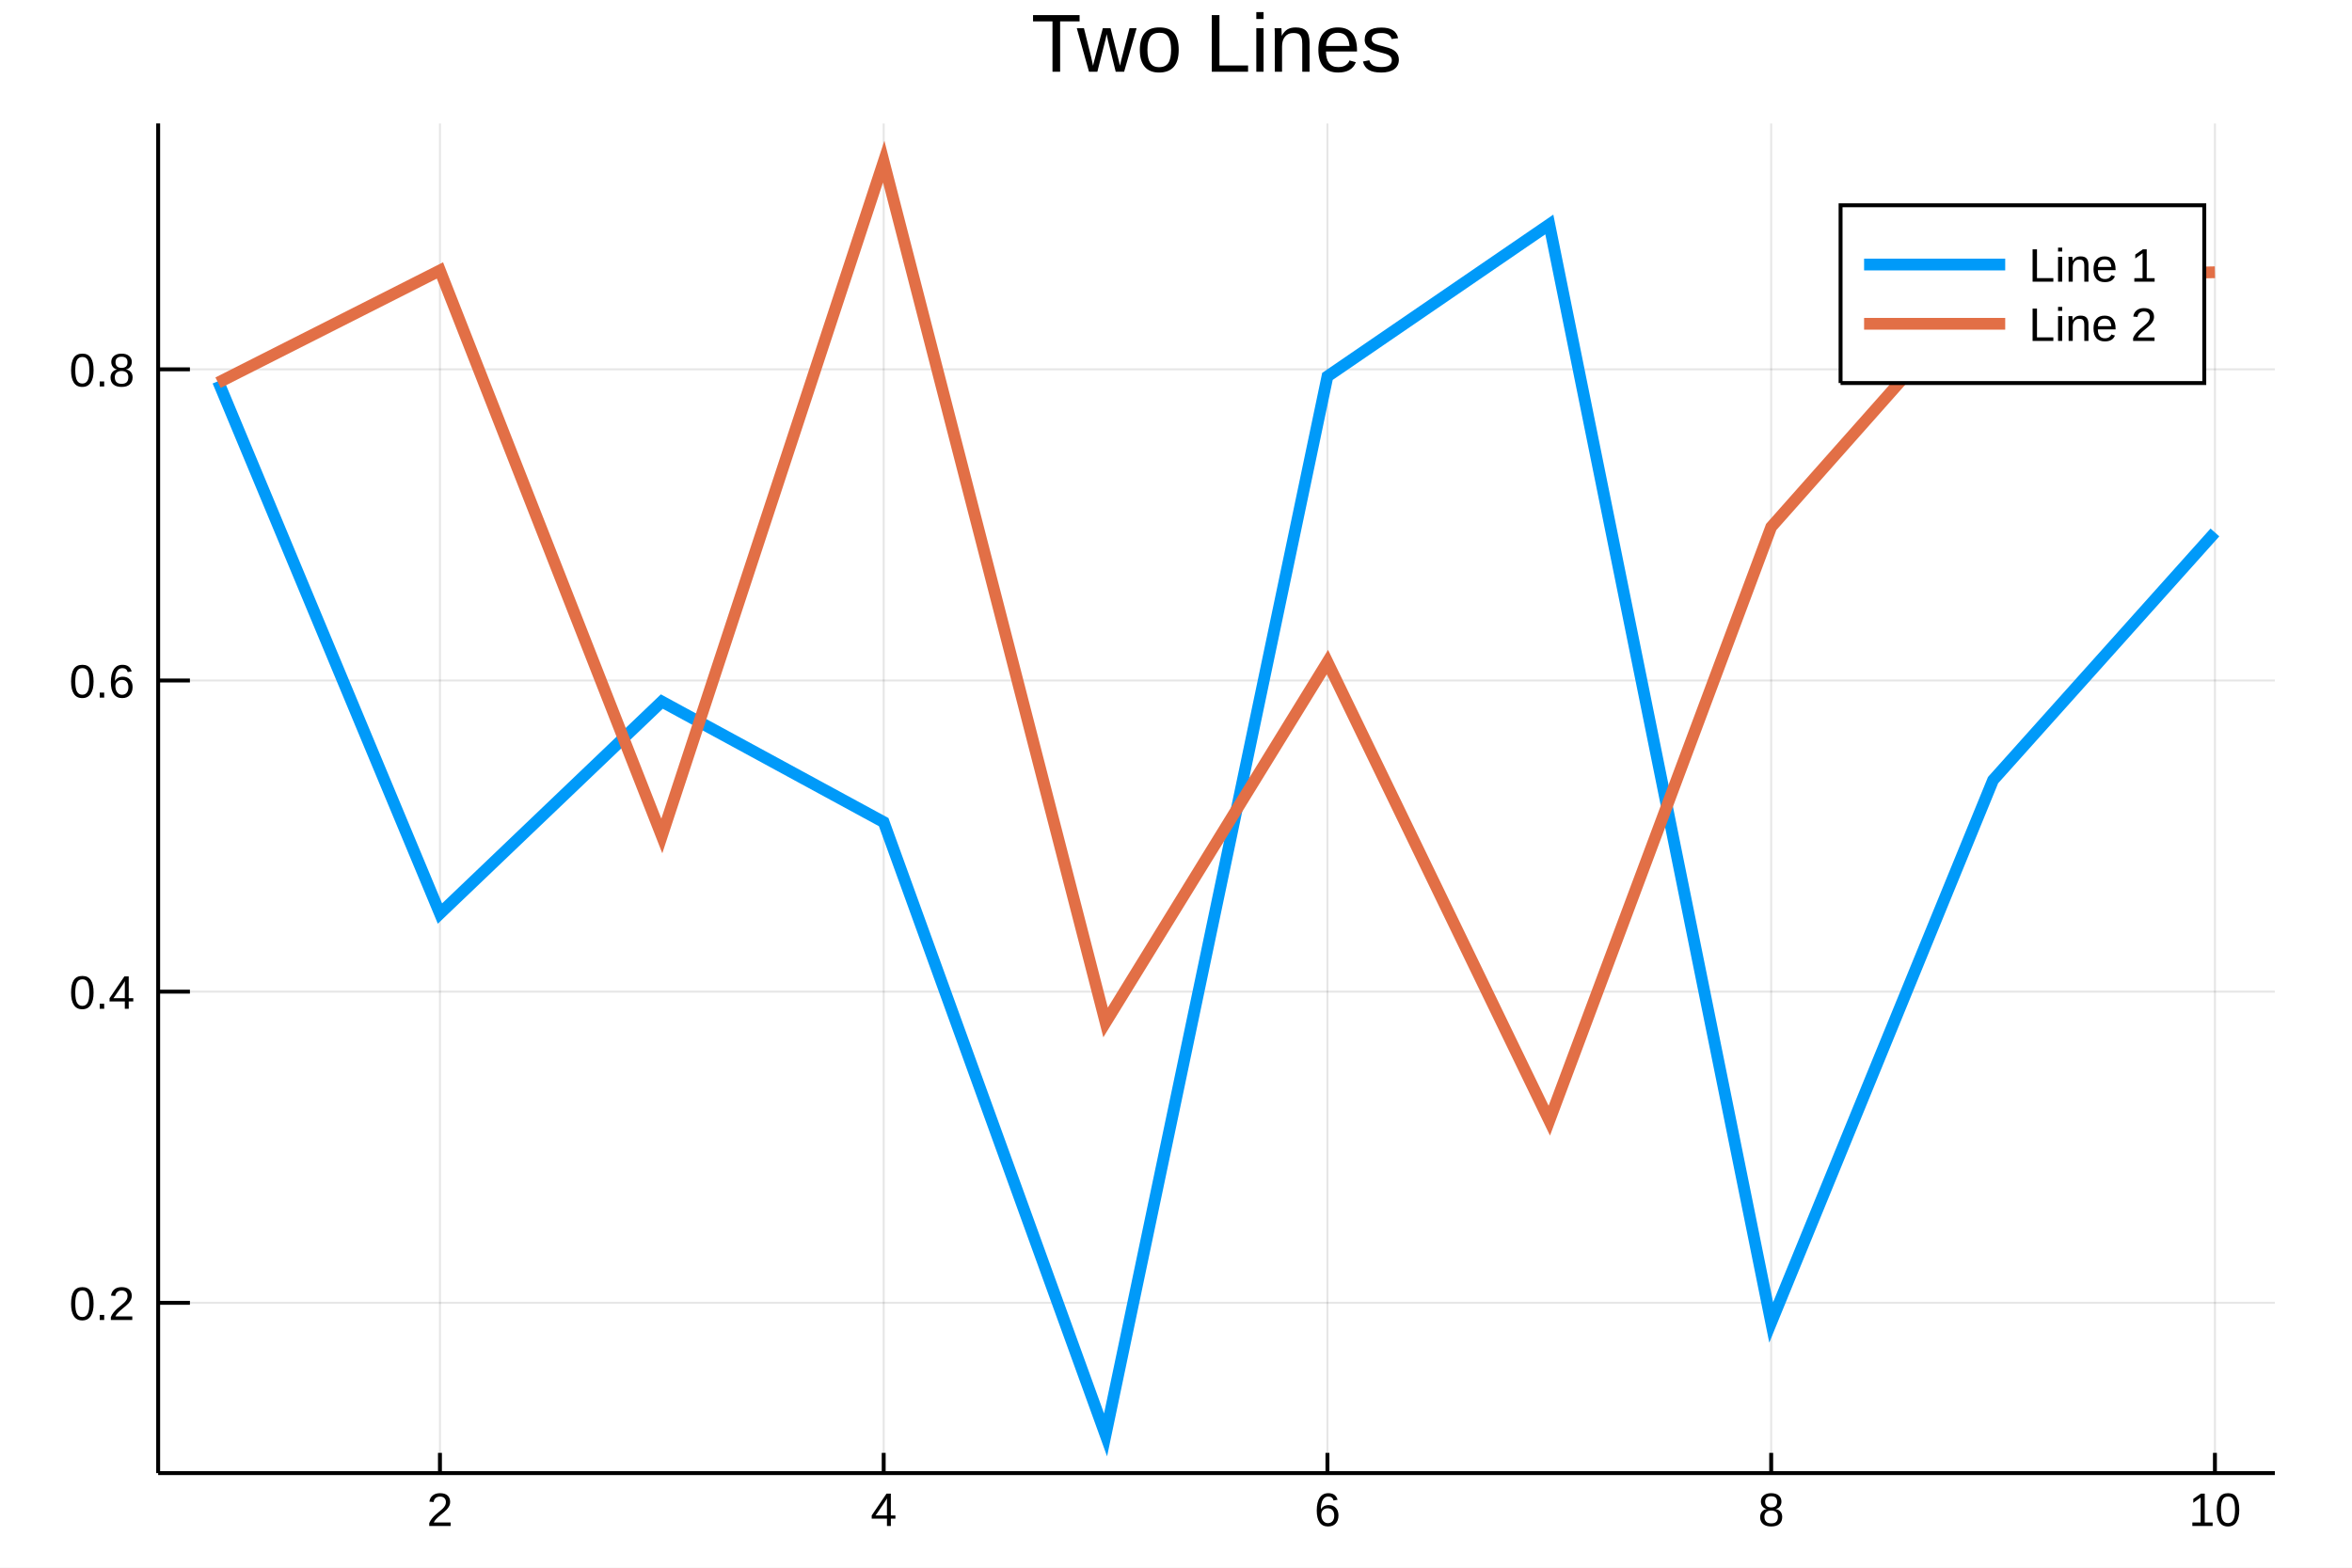
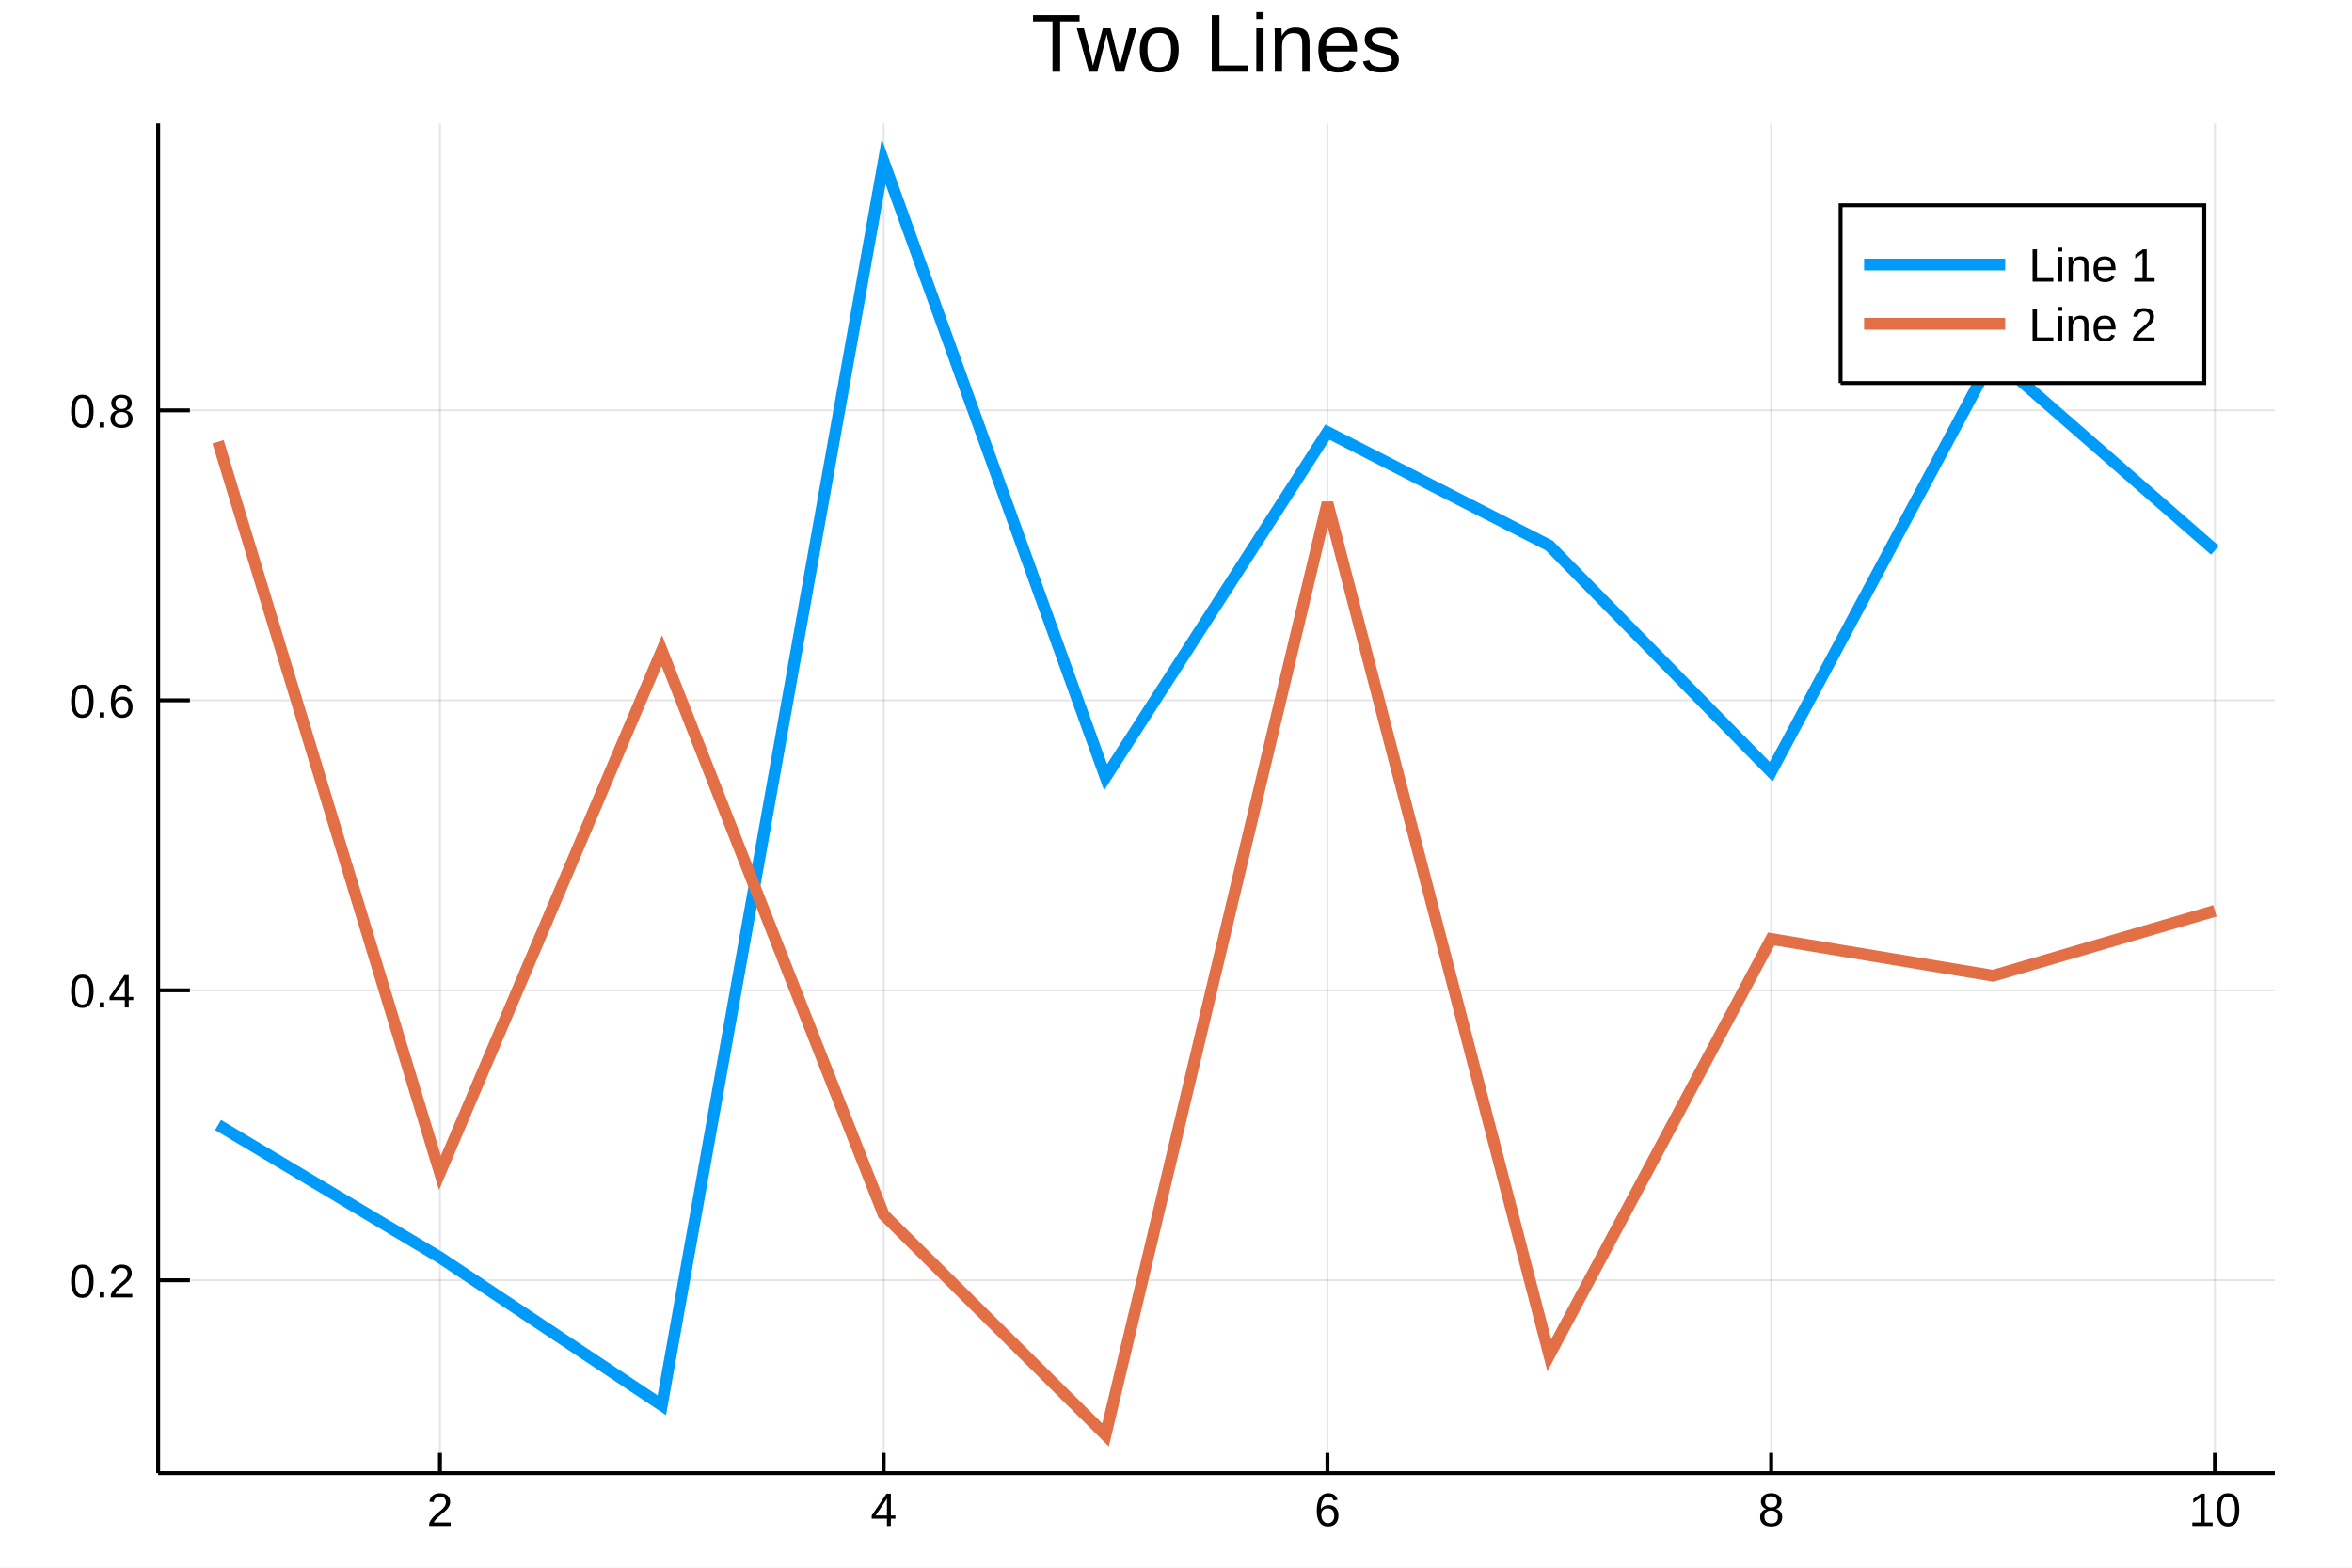
<svg xmlns="http://www.w3.org/2000/svg" width="600" height="400" viewBox="0 0 2400 1600">
  <defs>
-     <clipPath id="clip0900">
+     <clipPath id="clip1200">
      <rect x="0" y="0" width="2000" height="2000" />
    </clipPath>
  </defs>
  <defs>
-     <clipPath id="clip0901">
+     <clipPath id="clip1201">
      <rect x="0" y="0" width="2400" height="1600" />
    </clipPath>
  </defs>
-   <polygon clip-path="url(#clip0901)" points=" 0,1600 2400,1600 2400,0 0,0    " fill="#ffffff" fill-rule="evenodd" fill-opacity="1" />
+   <polygon clip-path="url(#clip1201)" points=" 0,1600 2400,1600 2400,0 0,0    " fill="#ffffff" fill-rule="evenodd" fill-opacity="1" />
  <defs>
-     <clipPath id="clip0902">
+     <clipPath id="clip1202">
      <rect x="480" y="0" width="1681" height="1600" />
    </clipPath>
  </defs>
-   <polygon clip-path="url(#clip0901)" points=" 161.394,1503.47 2321.26,1503.47 2321.26,125.984 161.394,125.984    " fill="#ffffff" fill-rule="evenodd" fill-opacity="1" />
+   <polygon clip-path="url(#clip1201)" points=" 161.394,1503.47 2321.26,1503.47 2321.26,125.984 161.394,125.984    " fill="#ffffff" fill-rule="evenodd" fill-opacity="1" />
  <defs>
-     <clipPath id="clip0903">
+     <clipPath id="clip1203">
      <rect x="161" y="125" width="2161" height="1378" />
    </clipPath>
  </defs>
-   <polyline clip-path="url(#clip0903)" style="stroke:#000000; stroke-width:2; stroke-opacity:0.1; fill:none" points="   448.923,1503.47 448.923,125.984    " />
-   <polyline clip-path="url(#clip0903)" style="stroke:#000000; stroke-width:2; stroke-opacity:0.1; fill:none" points="   901.725,1503.47 901.725,125.984    " />
-   <polyline clip-path="url(#clip0903)" style="stroke:#000000; stroke-width:2; stroke-opacity:0.1; fill:none" points="   1354.53,1503.47 1354.53,125.984    " />
-   <polyline clip-path="url(#clip0903)" style="stroke:#000000; stroke-width:2; stroke-opacity:0.1; fill:none" points="   1807.33,1503.47 1807.33,125.984    " />
-   <polyline clip-path="url(#clip0903)" style="stroke:#000000; stroke-width:2; stroke-opacity:0.1; fill:none" points="   2260.13,1503.47 2260.13,125.984    " />
-   <polyline clip-path="url(#clip0903)" style="stroke:#000000; stroke-width:2; stroke-opacity:0.1; fill:none" points="   161.394,1329.67 2321.26,1329.67    " />
-   <polyline clip-path="url(#clip0903)" style="stroke:#000000; stroke-width:2; stroke-opacity:0.1; fill:none" points="   161.394,1012.09 2321.26,1012.09    " />
-   <polyline clip-path="url(#clip0903)" style="stroke:#000000; stroke-width:2; stroke-opacity:0.1; fill:none" points="   161.394,694.516 2321.26,694.516    " />
-   <polyline clip-path="url(#clip0903)" style="stroke:#000000; stroke-width:2; stroke-opacity:0.1; fill:none" points="   161.394,376.942 2321.26,376.942    " />
-   <polyline clip-path="url(#clip0901)" style="stroke:#000000; stroke-width:4; stroke-opacity:1; fill:none" points="   161.394,1503.47 2321.26,1503.47    " />
-   <polyline clip-path="url(#clip0901)" style="stroke:#000000; stroke-width:4; stroke-opacity:1; fill:none" points="   161.394,1503.47 161.394,125.984    " />
-   <polyline clip-path="url(#clip0901)" style="stroke:#000000; stroke-width:4; stroke-opacity:1; fill:none" points="   448.923,1503.47 448.923,1482.81    " />
-   <polyline clip-path="url(#clip0901)" style="stroke:#000000; stroke-width:4; stroke-opacity:1; fill:none" points="   901.725,1503.47 901.725,1482.81    " />
-   <polyline clip-path="url(#clip0901)" style="stroke:#000000; stroke-width:4; stroke-opacity:1; fill:none" points="   1354.53,1503.47 1354.53,1482.81    " />
-   <polyline clip-path="url(#clip0901)" style="stroke:#000000; stroke-width:4; stroke-opacity:1; fill:none" points="   1807.33,1503.47 1807.33,1482.81    " />
-   <polyline clip-path="url(#clip0901)" style="stroke:#000000; stroke-width:4; stroke-opacity:1; fill:none" points="   2260.13,1503.47 2260.13,1482.81    " />
-   <polyline clip-path="url(#clip0901)" style="stroke:#000000; stroke-width:4; stroke-opacity:1; fill:none" points="   161.394,1329.67 193.792,1329.67    " />
-   <polyline clip-path="url(#clip0901)" style="stroke:#000000; stroke-width:4; stroke-opacity:1; fill:none" points="   161.394,1012.09 193.792,1012.09    " />
-   <polyline clip-path="url(#clip0901)" style="stroke:#000000; stroke-width:4; stroke-opacity:1; fill:none" points="   161.394,694.516 193.792,694.516    " />
-   <polyline clip-path="url(#clip0901)" style="stroke:#000000; stroke-width:4; stroke-opacity:1; fill:none" points="   161.394,376.942 193.792,376.942    " />
-   <g clip-path="url(#clip0901)">
+   <polyline clip-path="url(#clip1203)" style="stroke:#000000; stroke-width:2; stroke-opacity:0.1; fill:none" points="   448.923,1503.47 448.923,125.984    " />
+   <polyline clip-path="url(#clip1203)" style="stroke:#000000; stroke-width:2; stroke-opacity:0.1; fill:none" points="   901.725,1503.47 901.725,125.984    " />
+   <polyline clip-path="url(#clip1203)" style="stroke:#000000; stroke-width:2; stroke-opacity:0.1; fill:none" points="   1354.53,1503.47 1354.53,125.984    " />
+   <polyline clip-path="url(#clip1203)" style="stroke:#000000; stroke-width:2; stroke-opacity:0.1; fill:none" points="   1807.33,1503.47 1807.33,125.984    " />
+   <polyline clip-path="url(#clip1203)" style="stroke:#000000; stroke-width:2; stroke-opacity:0.1; fill:none" points="   2260.13,1503.47 2260.13,125.984    " />
+   <polyline clip-path="url(#clip1203)" style="stroke:#000000; stroke-width:2; stroke-opacity:0.1; fill:none" points="   161.394,1306.65 2321.26,1306.65    " />
+   <polyline clip-path="url(#clip1203)" style="stroke:#000000; stroke-width:2; stroke-opacity:0.1; fill:none" points="   161.394,1010.71 2321.26,1010.71    " />
+   <polyline clip-path="url(#clip1203)" style="stroke:#000000; stroke-width:2; stroke-opacity:0.1; fill:none" points="   161.394,714.772 2321.26,714.772    " />
+   <polyline clip-path="url(#clip1203)" style="stroke:#000000; stroke-width:2; stroke-opacity:0.1; fill:none" points="   161.394,418.833 2321.26,418.833    " />
+   <polyline clip-path="url(#clip1201)" style="stroke:#000000; stroke-width:4; stroke-opacity:1; fill:none" points="   161.394,1503.47 2321.26,1503.47    " />
+   <polyline clip-path="url(#clip1201)" style="stroke:#000000; stroke-width:4; stroke-opacity:1; fill:none" points="   161.394,1503.47 161.394,125.984    " />
+   <polyline clip-path="url(#clip1201)" style="stroke:#000000; stroke-width:4; stroke-opacity:1; fill:none" points="   448.923,1503.47 448.923,1482.81    " />
+   <polyline clip-path="url(#clip1201)" style="stroke:#000000; stroke-width:4; stroke-opacity:1; fill:none" points="   901.725,1503.47 901.725,1482.81    " />
+   <polyline clip-path="url(#clip1201)" style="stroke:#000000; stroke-width:4; stroke-opacity:1; fill:none" points="   1354.53,1503.47 1354.53,1482.81    " />
+   <polyline clip-path="url(#clip1201)" style="stroke:#000000; stroke-width:4; stroke-opacity:1; fill:none" points="   1807.33,1503.47 1807.33,1482.81    " />
+   <polyline clip-path="url(#clip1201)" style="stroke:#000000; stroke-width:4; stroke-opacity:1; fill:none" points="   2260.13,1503.47 2260.13,1482.81    " />
+   <polyline clip-path="url(#clip1201)" style="stroke:#000000; stroke-width:4; stroke-opacity:1; fill:none" points="   161.394,1306.65 193.792,1306.65    " />
+   <polyline clip-path="url(#clip1201)" style="stroke:#000000; stroke-width:4; stroke-opacity:1; fill:none" points="   161.394,1010.71 193.792,1010.71    " />
+   <polyline clip-path="url(#clip1201)" style="stroke:#000000; stroke-width:4; stroke-opacity:1; fill:none" points="   161.394,714.772 193.792,714.772    " />
+   <polyline clip-path="url(#clip1201)" style="stroke:#000000; stroke-width:4; stroke-opacity:1; fill:none" points="   161.394,418.833 193.792,418.833    " />
+   <g clip-path="url(#clip1201)">
    <text style="fill:#000000; fill-opacity:1; font-family:Arial,Helvetica Neue,Helvetica,sans-serif; font-size:48px; text-anchor:middle;" transform="rotate(0, 448.923, 1557.47)" x="448.923" y="1557.47">2</text>
  </g>
-   <g clip-path="url(#clip0901)">
+   <g clip-path="url(#clip1201)">
    <text style="fill:#000000; fill-opacity:1; font-family:Arial,Helvetica Neue,Helvetica,sans-serif; font-size:48px; text-anchor:middle;" transform="rotate(0, 901.725, 1557.47)" x="901.725" y="1557.47">4</text>
  </g>
-   <g clip-path="url(#clip0901)">
+   <g clip-path="url(#clip1201)">
    <text style="fill:#000000; fill-opacity:1; font-family:Arial,Helvetica Neue,Helvetica,sans-serif; font-size:48px; text-anchor:middle;" transform="rotate(0, 1354.53, 1557.47)" x="1354.53" y="1557.47">6</text>
  </g>
-   <g clip-path="url(#clip0901)">
+   <g clip-path="url(#clip1201)">
    <text style="fill:#000000; fill-opacity:1; font-family:Arial,Helvetica Neue,Helvetica,sans-serif; font-size:48px; text-anchor:middle;" transform="rotate(0, 1807.33, 1557.47)" x="1807.33" y="1557.47">8</text>
  </g>
-   <g clip-path="url(#clip0901)">
+   <g clip-path="url(#clip1201)">
    <text style="fill:#000000; fill-opacity:1; font-family:Arial,Helvetica Neue,Helvetica,sans-serif; font-size:48px; text-anchor:middle;" transform="rotate(0, 2260.13, 1557.47)" x="2260.13" y="1557.47">10</text>
  </g>
-   <g clip-path="url(#clip0901)">
-     <text style="fill:#000000; fill-opacity:1; font-family:Arial,Helvetica Neue,Helvetica,sans-serif; font-size:48px; text-anchor:end;" transform="rotate(0, 137.394, 1347.17)" x="137.394" y="1347.17">0.2</text>
+   <g clip-path="url(#clip1201)">
+     <text style="fill:#000000; fill-opacity:1; font-family:Arial,Helvetica Neue,Helvetica,sans-serif; font-size:48px; text-anchor:end;" transform="rotate(0, 137.394, 1324.15)" x="137.394" y="1324.15">0.2</text>
  </g>
-   <g clip-path="url(#clip0901)">
-     <text style="fill:#000000; fill-opacity:1; font-family:Arial,Helvetica Neue,Helvetica,sans-serif; font-size:48px; text-anchor:end;" transform="rotate(0, 137.394, 1029.59)" x="137.394" y="1029.59">0.4</text>
+   <g clip-path="url(#clip1201)">
+     <text style="fill:#000000; fill-opacity:1; font-family:Arial,Helvetica Neue,Helvetica,sans-serif; font-size:48px; text-anchor:end;" transform="rotate(0, 137.394, 1028.21)" x="137.394" y="1028.21">0.4</text>
  </g>
-   <g clip-path="url(#clip0901)">
-     <text style="fill:#000000; fill-opacity:1; font-family:Arial,Helvetica Neue,Helvetica,sans-serif; font-size:48px; text-anchor:end;" transform="rotate(0, 137.394, 712.016)" x="137.394" y="712.016">0.6</text>
+   <g clip-path="url(#clip1201)">
+     <text style="fill:#000000; fill-opacity:1; font-family:Arial,Helvetica Neue,Helvetica,sans-serif; font-size:48px; text-anchor:end;" transform="rotate(0, 137.394, 732.272)" x="137.394" y="732.272">0.6</text>
  </g>
-   <g clip-path="url(#clip0901)">
-     <text style="fill:#000000; fill-opacity:1; font-family:Arial,Helvetica Neue,Helvetica,sans-serif; font-size:48px; text-anchor:end;" transform="rotate(0, 137.394, 394.442)" x="137.394" y="394.442">0.8</text>
+   <g clip-path="url(#clip1201)">
+     <text style="fill:#000000; fill-opacity:1; font-family:Arial,Helvetica Neue,Helvetica,sans-serif; font-size:48px; text-anchor:end;" transform="rotate(0, 137.394, 436.333)" x="137.394" y="436.333">0.8</text>
  </g>
-   <g clip-path="url(#clip0901)">
+   <g clip-path="url(#clip1201)">
    <text style="fill:#000000; fill-opacity:1; font-family:Arial,Helvetica Neue,Helvetica,sans-serif; font-size:84px; text-anchor:middle;" transform="rotate(0, 1241.33, 73.2)" x="1241.33" y="73.2">Two Lines</text>
  </g>
-   <polyline clip-path="url(#clip0903)" style="stroke:#009af9; stroke-width:12; stroke-opacity:1; fill:none" points="   222.522,389.083 448.923,932.381 675.324,716.018 901.725,839.067 1128.13,1464.49 1354.53,384.173 1580.93,229.111 1807.33,1349.73 2033.73,796.206 2260.13,543.427       " />
-   <polyline clip-path="url(#clip0903)" style="stroke:#e26f46; stroke-width:12; stroke-opacity:1; fill:none" points="   222.522,390.579 448.923,276.026 675.324,853.203 901.725,164.97 1128.13,1043.52 1354.53,675.703 1580.93,1143.74 1807.33,537.891 2033.73,282.608 2260.13,277.86       " />
-   <polygon clip-path="url(#clip0901)" points=" 1878.14,390.944 2249.26,390.944 2249.26,209.504 1878.14,209.504    " fill="#ffffff" fill-rule="evenodd" fill-opacity="1" />
-   <polyline clip-path="url(#clip0901)" style="stroke:#000000; stroke-width:4; stroke-opacity:1; fill:none" points="   1878.14,390.944 2249.26,390.944 2249.26,209.504 1878.14,209.504 1878.14,390.944    " />
-   <polyline clip-path="url(#clip0901)" style="stroke:#009af9; stroke-width:12; stroke-opacity:1; fill:none" points="   1902.14,269.984 2046.14,269.984    " />
-   <g clip-path="url(#clip0901)">
+   <polyline clip-path="url(#clip1203)" style="stroke:#009af9; stroke-width:12; stroke-opacity:1; fill:none" points="   222.522,1148.16 448.923,1283.36 675.324,1434.19 901.725,164.97 1128.13,793.31 1354.53,441.038 1580.93,556.793 1807.33,787.607 2033.73,363.982 2260.13,561.62       " />
+   <polyline clip-path="url(#clip1203)" style="stroke:#e26f46; stroke-width:12; stroke-opacity:1; fill:none" points="   222.522,450.88 448.923,1197.02 675.324,664.086 901.725,1239.8 1128.13,1464.49 1354.53,513.206 1580.93,1383.13 1807.33,958.308 2033.73,995.872 2260.13,929.597       " />
+   <polygon clip-path="url(#clip1201)" points=" 1878.14,390.944 2249.26,390.944 2249.26,209.504 1878.14,209.504    " fill="#ffffff" fill-rule="evenodd" fill-opacity="1" />
+   <polyline clip-path="url(#clip1201)" style="stroke:#000000; stroke-width:4; stroke-opacity:1; fill:none" points="   1878.14,390.944 2249.26,390.944 2249.26,209.504 1878.14,209.504 1878.14,390.944    " />
+   <polyline clip-path="url(#clip1201)" style="stroke:#009af9; stroke-width:12; stroke-opacity:1; fill:none" points="   1902.14,269.984 2046.14,269.984    " />
+   <g clip-path="url(#clip1201)">
    <text style="fill:#000000; fill-opacity:1; font-family:Arial,Helvetica Neue,Helvetica,sans-serif; font-size:48px; text-anchor:start;" transform="rotate(0, 2070.14, 287.484)" x="2070.14" y="287.484">Line 1</text>
  </g>
-   <polyline clip-path="url(#clip0901)" style="stroke:#e26f46; stroke-width:12; stroke-opacity:1; fill:none" points="   1902.14,330.464 2046.14,330.464    " />
-   <g clip-path="url(#clip0901)">
+   <polyline clip-path="url(#clip1201)" style="stroke:#e26f46; stroke-width:12; stroke-opacity:1; fill:none" points="   1902.14,330.464 2046.14,330.464    " />
+   <g clip-path="url(#clip1201)">
    <text style="fill:#000000; fill-opacity:1; font-family:Arial,Helvetica Neue,Helvetica,sans-serif; font-size:48px; text-anchor:start;" transform="rotate(0, 2070.14, 347.964)" x="2070.14" y="347.964">Line 2</text>
  </g>
</svg>
